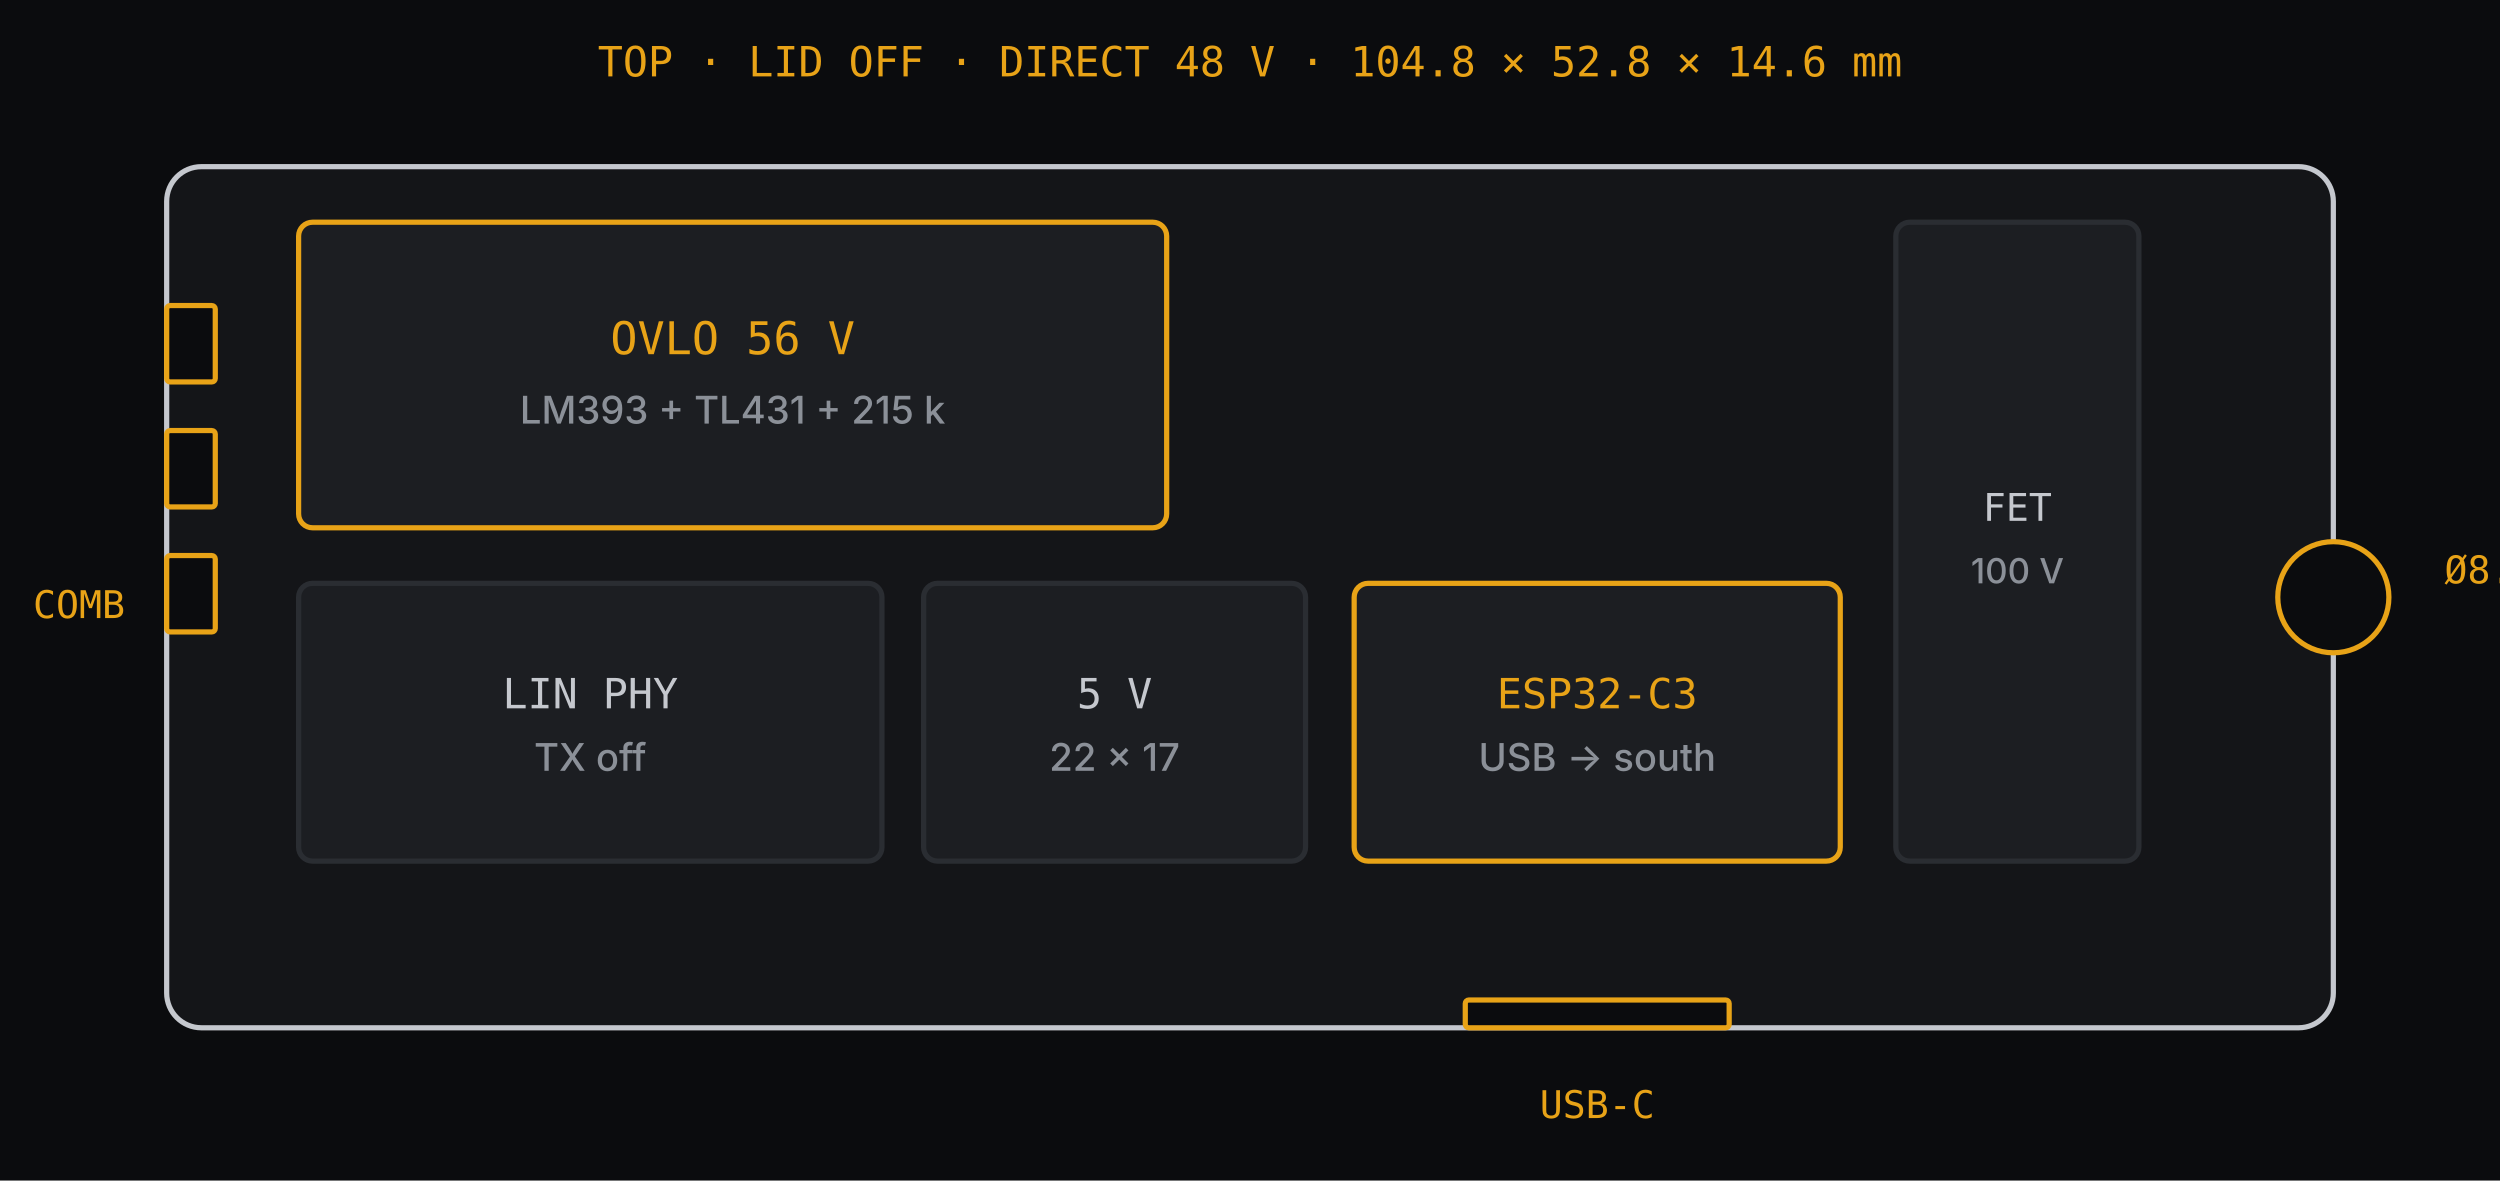
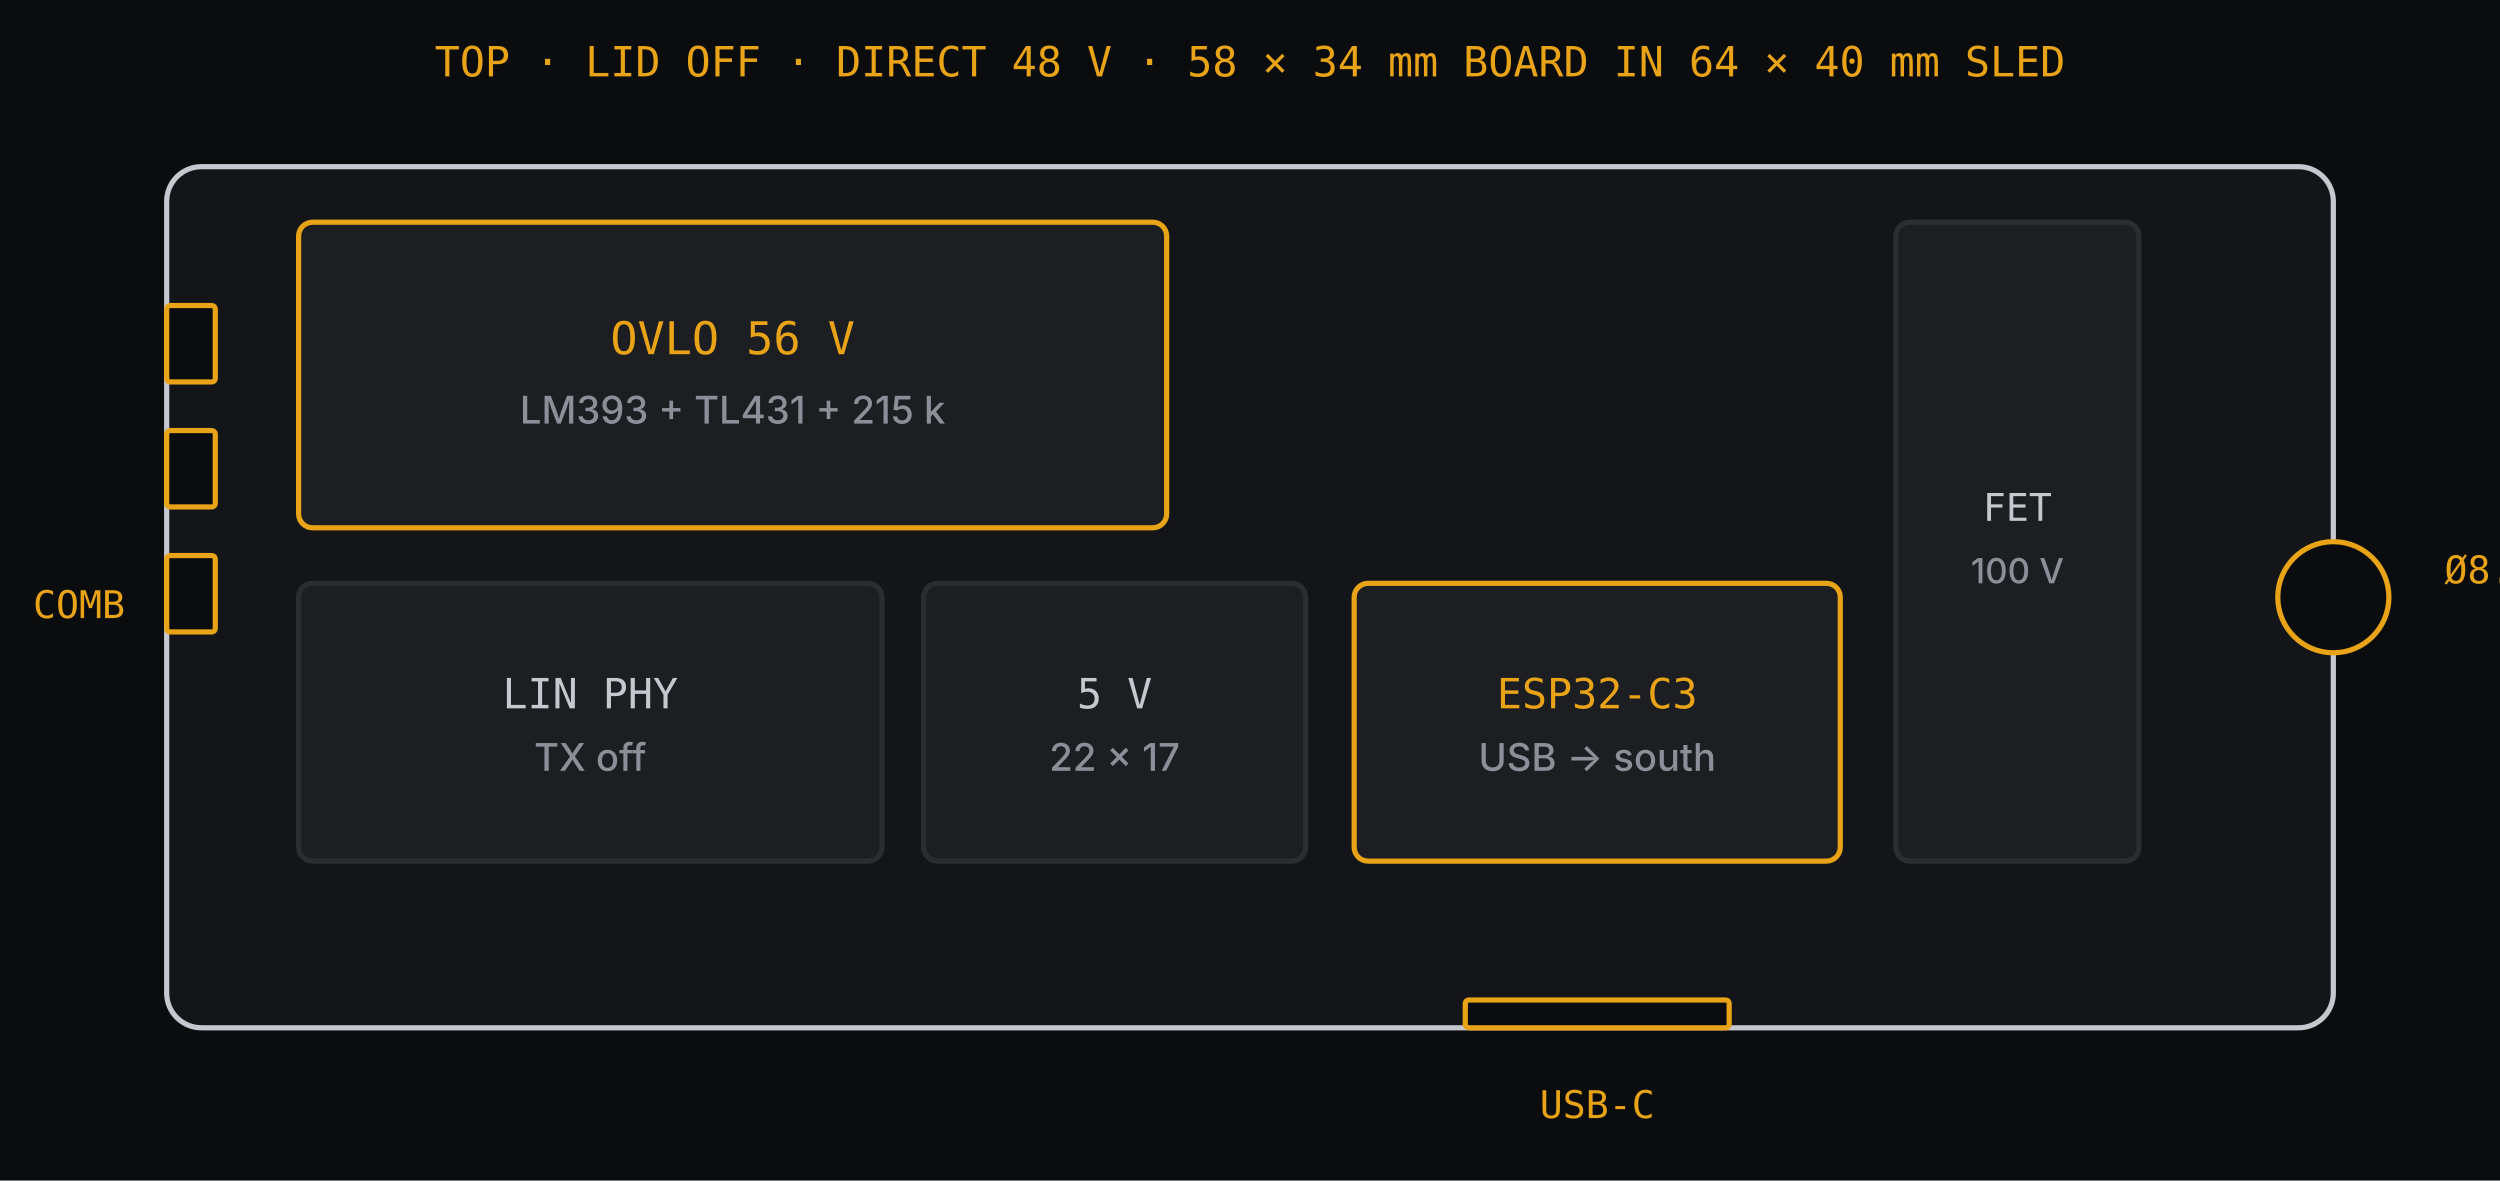
<svg xmlns="http://www.w3.org/2000/svg" width="720" height="340" viewBox="0 0 720 340" role="img" aria-label="Interior packing OVLO 56 V">
  <rect width="720" height="340" fill="#0B0C0E" />
-   <text x="360" y="22" fill="#E8A317" font-size="12" font-family="ui-monospace, SFMono-Regular, Menlo, monospace" font-weight="500" text-anchor="middle">TOP  ·  LID OFF  ·  DIRECT 48 V  ·  104.8 × 52.8 × 14.6 mm</text>
+   <text x="360" y="22" fill="#E8A317" font-size="12" font-family="ui-monospace, SFMono-Regular, Menlo, monospace" font-weight="500" text-anchor="middle">TOP  ·  LID OFF  ·  DIRECT 48 V  ·  58 × 34 mm BOARD IN 64 × 40 mm SLED</text>
  <rect x="48" y="48" width="624" height="248" rx="10" fill="#141518" stroke="#C5C8CE" stroke-width="1.5" />
  <rect x="48" y="88" width="14" height="22" rx="1" fill="#0B0C0E" stroke="#E8A317" stroke-width="1.5" />
  <rect x="48" y="124" width="14" height="22" rx="1" fill="#0B0C0E" stroke="#E8A317" stroke-width="1.5" />
  <rect x="48" y="160" width="14" height="22" rx="1" fill="#0B0C0E" stroke="#E8A317" stroke-width="1.5" />
  <text x="36" y="178" fill="#E8A317" font-size="11" font-family="ui-monospace, SFMono-Regular, Menlo, monospace" font-weight="500" text-anchor="end">COMB</text>
  <rect x="86" y="64" width="250" height="88" rx="4" fill="#1C1E22" stroke="#E8A317" stroke-width="1.5" />
  <text x="211" y="102" fill="#E8A317" font-size="13" font-family="ui-monospace, SFMono-Regular, Menlo, monospace" font-weight="500" text-anchor="middle">OVLO 56 V</text>
  <text x="211" y="122" fill="#8B9098" font-size="11" font-family="ui-sans-serif, system-ui, -apple-system, sans-serif" font-weight="500" text-anchor="middle">LM393 + TL431 + 215 k</text>
  <rect x="86" y="168" width="168" height="80" rx="4" fill="#1C1E22" stroke="#2A2D32" stroke-width="1.5" />
  <text x="170" y="204" fill="#C5C8CE" font-size="12" font-family="ui-monospace, SFMono-Regular, Menlo, monospace" font-weight="500" text-anchor="middle">LIN PHY</text>
  <text x="170" y="222" fill="#8B9098" font-size="11" font-family="ui-sans-serif, system-ui, -apple-system, sans-serif" font-weight="500" text-anchor="middle">TX off</text>
  <rect x="266" y="168" width="110" height="80" rx="4" fill="#1C1E22" stroke="#2A2D32" stroke-width="1.5" />
  <text x="321" y="204" fill="#C5C8CE" font-size="12" font-family="ui-monospace, SFMono-Regular, Menlo, monospace" font-weight="500" text-anchor="middle">5 V</text>
  <text x="321" y="222" fill="#8B9098" font-size="11" font-family="ui-sans-serif, system-ui, -apple-system, sans-serif" font-weight="500" text-anchor="middle">22 × 17</text>
  <rect x="390" y="168" width="140" height="80" rx="4" fill="#1C1E22" stroke="#E8A317" stroke-width="1.5" />
  <text x="460" y="204" fill="#E8A317" font-size="12" font-family="ui-monospace, SFMono-Regular, Menlo, monospace" font-weight="500" text-anchor="middle">ESP32-C3</text>
  <text x="460" y="222" fill="#8B9098" font-size="11" font-family="ui-sans-serif, system-ui, -apple-system, sans-serif" font-weight="500" text-anchor="middle">USB → south</text>
  <rect x="546" y="64" width="70" height="184" rx="4" fill="#1C1E22" stroke="#2A2D32" stroke-width="1.5" />
  <text x="581" y="150" fill="#C5C8CE" font-size="11" font-family="ui-monospace, SFMono-Regular, Menlo, monospace" font-weight="500" text-anchor="middle">FET</text>
  <text x="581" y="168" fill="#8B9098" font-size="10" font-family="ui-sans-serif, system-ui, -apple-system, sans-serif" font-weight="500" text-anchor="middle">100 V</text>
  <circle cx="672" cy="172" r="16" fill="#0B0C0E" stroke="#E8A317" stroke-width="1.5" />
  <text x="704" y="168" fill="#E8A317" font-size="11" font-family="ui-monospace, SFMono-Regular, Menlo, monospace" font-weight="500" text-anchor="start">Ø8.2</text>
  <rect x="422" y="288" width="76" height="8" rx="1" fill="#0B0C0E" stroke="#E8A317" stroke-width="1.5" />
  <text x="460" y="322" fill="#E8A317" font-size="11" font-family="ui-monospace, SFMono-Regular, Menlo, monospace" font-weight="500" text-anchor="middle">USB-C</text>
</svg>
